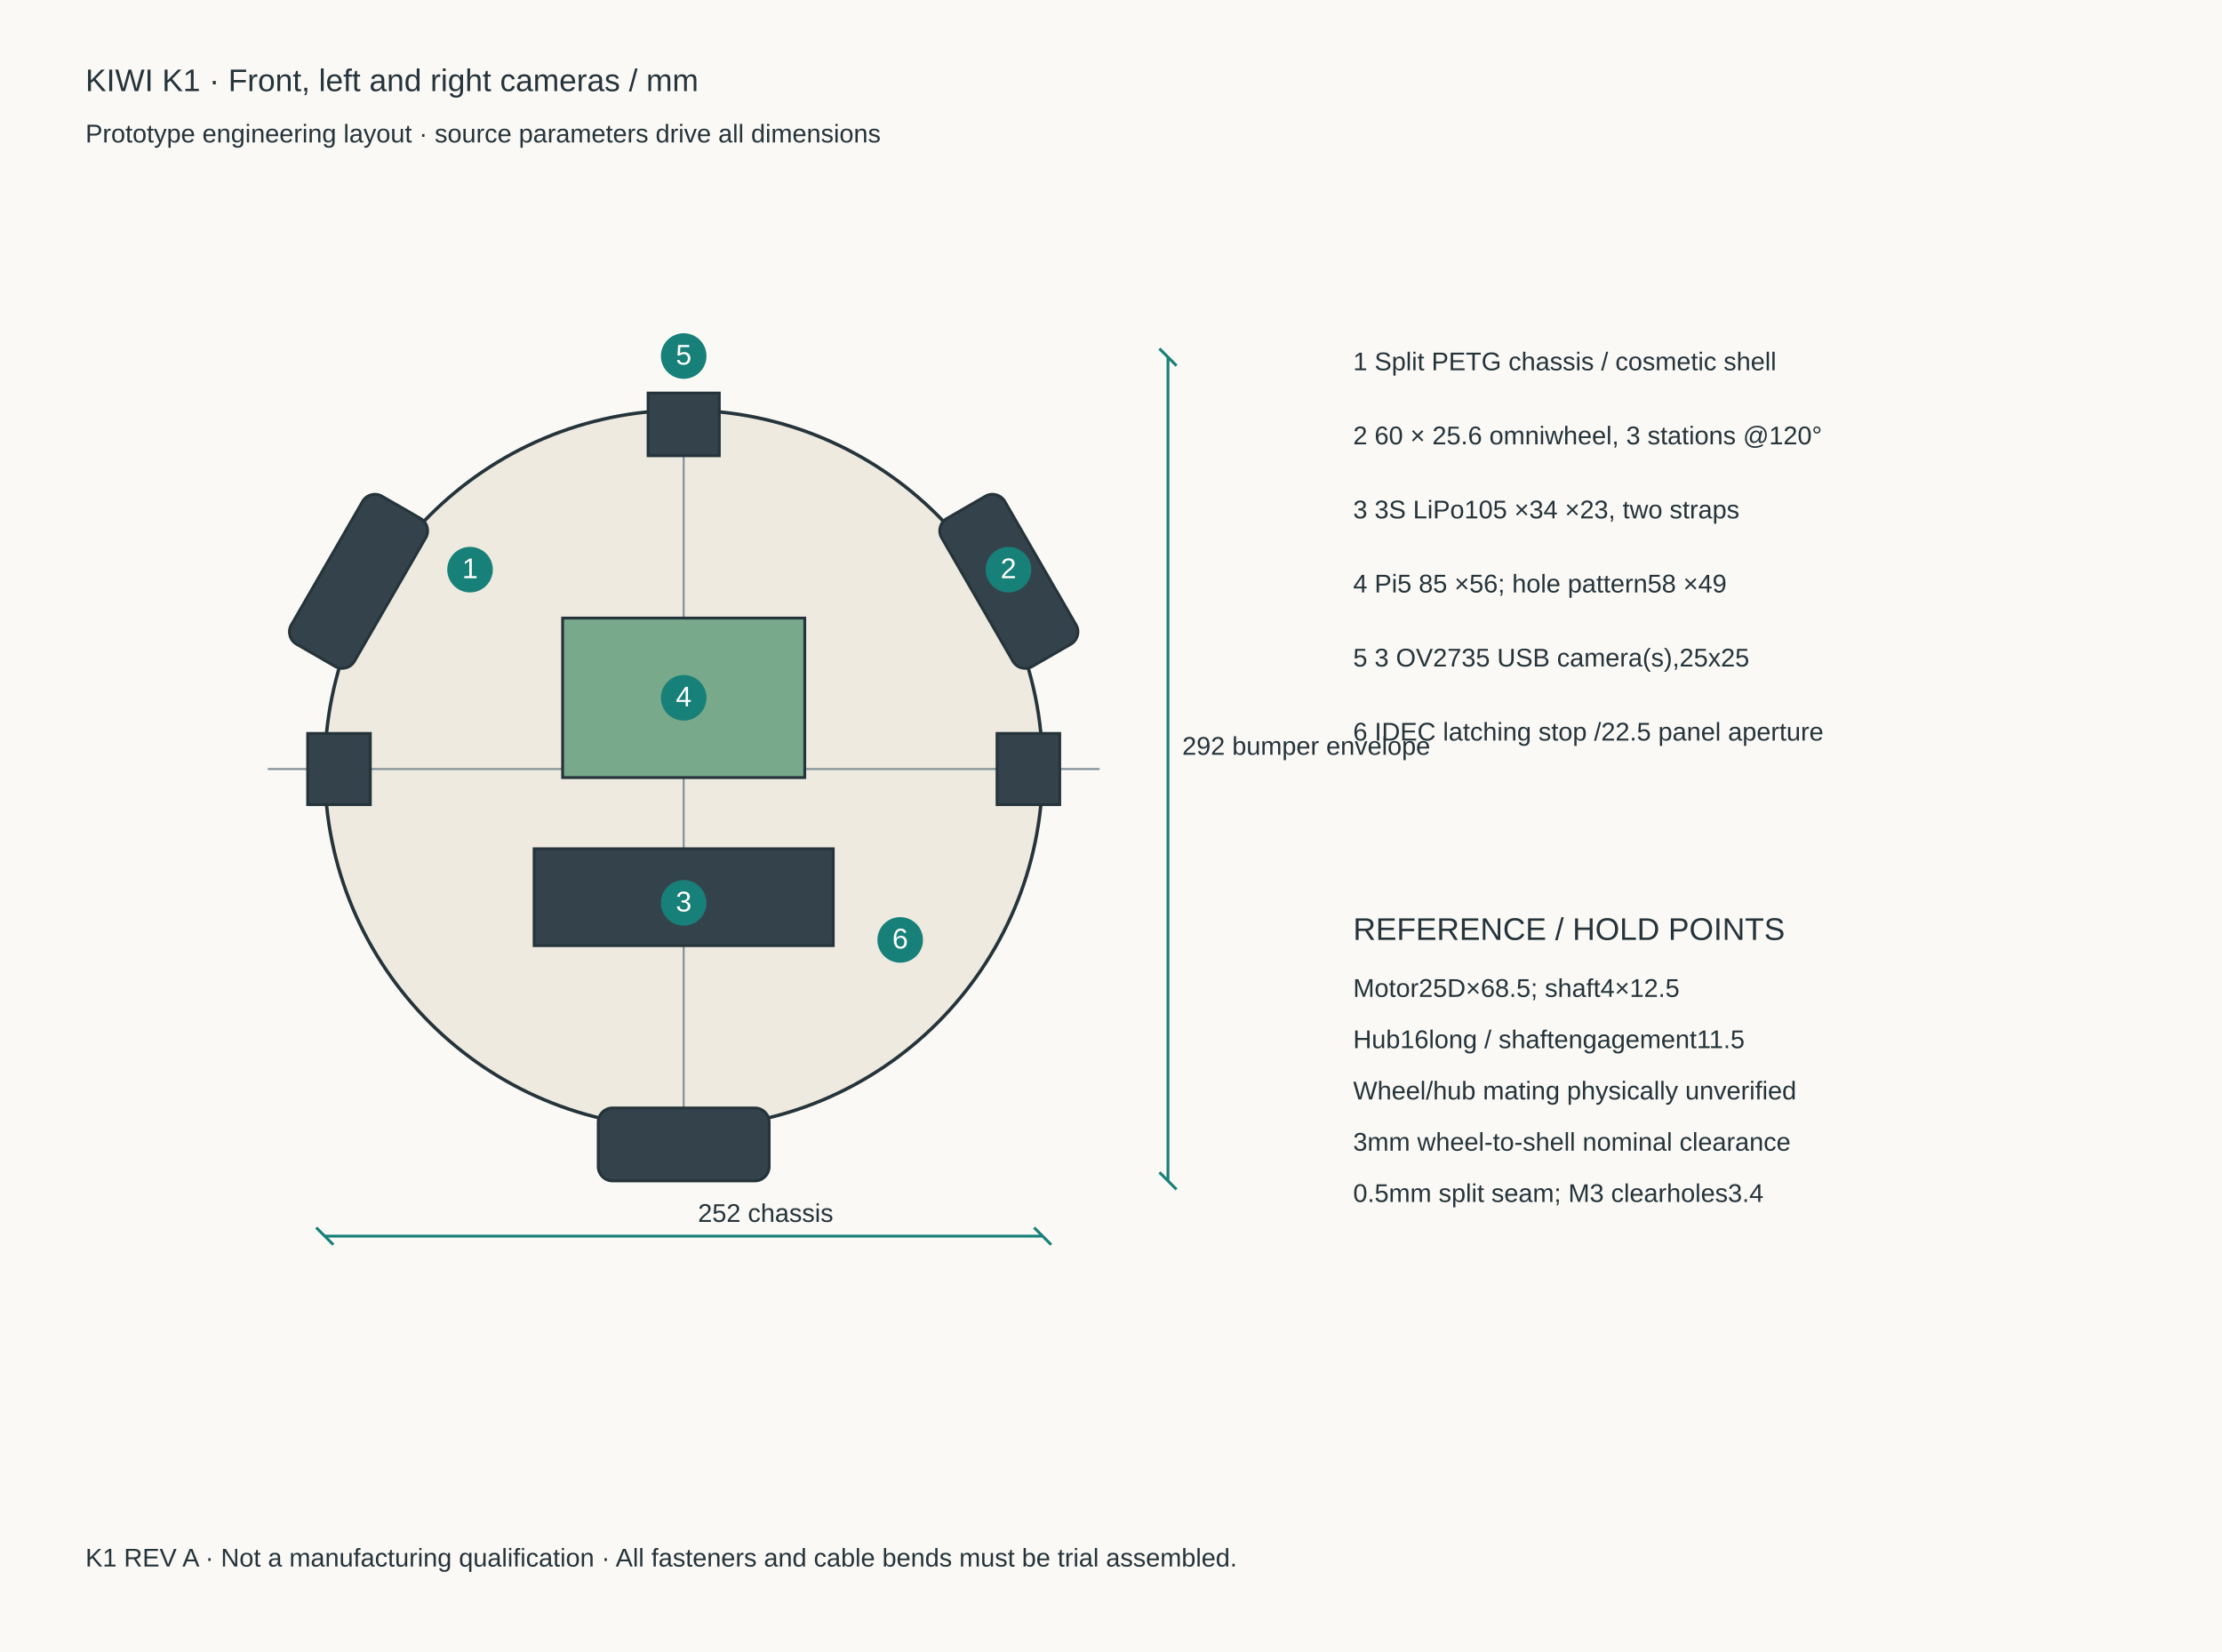
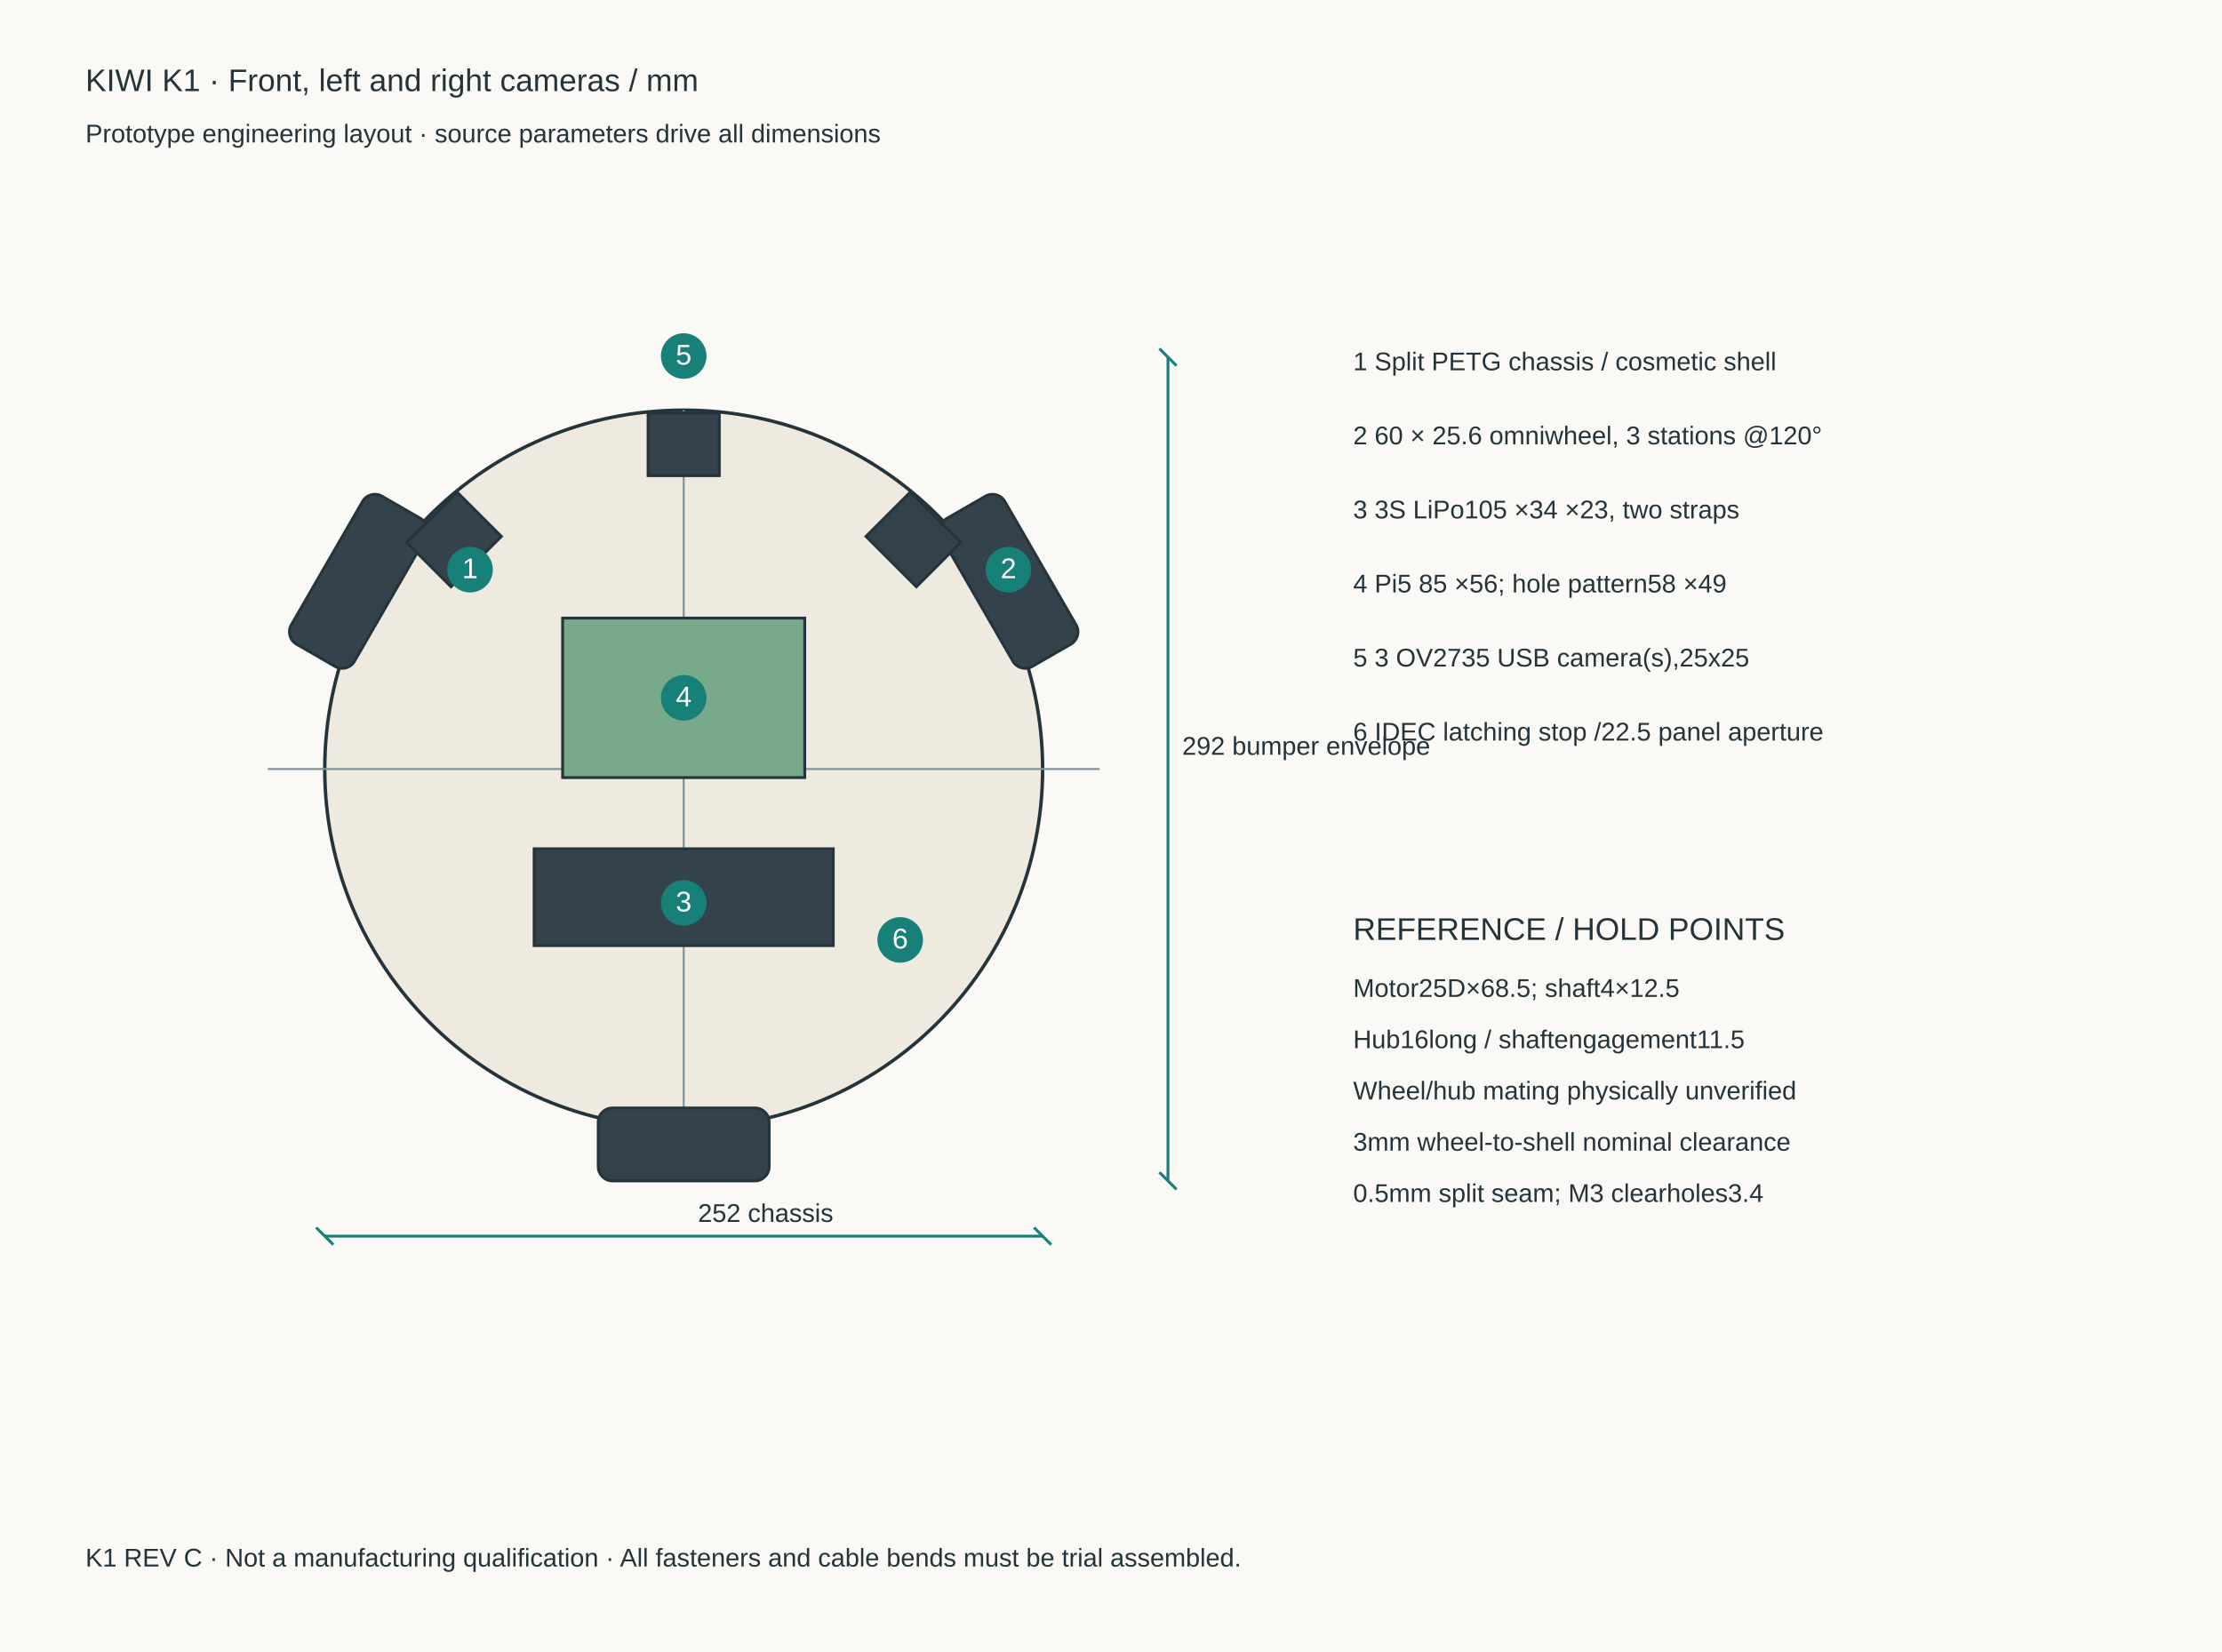
<svg xmlns="http://www.w3.org/2000/svg" viewBox="0 0 780 580">
  <style>text{font-family:Arial,sans-serif;fill:#25343b} .line{fill:none;stroke:#25343b;stroke-width:1.4}.thin{fill:none;stroke:#829298;stroke-width:.7}.dim{fill:none;stroke:#178078;stroke-width:1}.label{font-size:11px}.small{font-size:9px}.num{fill:#178078;stroke:none} .white{fill:#eeeae0;stroke:#25343b;stroke-width:1.2}.dark{fill:#34434b;stroke:#25343b;stroke-width:1}</style>
  <rect width="780" height="580" fill="#faf9f5" />
  <text x="30" y="32" class="label">KIWI K1 · Front, left and right cameras / mm</text>
  <text x="30" y="50" class="small">Prototype engineering layout · source parameters drive all dimensions</text>
  <circle cx="240" cy="270" r="126" class="white" />
  <path d="M240,144L240,396" class="thin" />
  <path d="M94,270L386,270" class="thin" />
  <g transform="translate(354.1421,204.1) rotate(-30)">
    <rect x="-12.8" y="-30" width="25.6" height="60" rx="5" class="dark" />
  </g>
  <g transform="translate(125.8579,204.1) rotate(-150)">
    <rect x="-12.8" y="-30" width="25.6" height="60" rx="5" class="dark" />
  </g>
  <g transform="translate(240,401.8) rotate(-270)">
    <rect x="-12.8" y="-30" width="25.6" height="60" rx="5" class="dark" />
  </g>
  <rect x="187.5" y="298" width="105" height="34" class="dark" />
  <rect x="197.5" y="217" width="85" height="56" fill="#78a98b" stroke="#25343b" />
  <g transform="translate(240,270) rotate(0)">
-     <rect x="-12.5" y="-132" width="25.0" height="22" class="dark" />
+     <rect x="-12.5" y="-125" width="25.0" height="22" class="dark" />
  </g>
-   <g transform="translate(240,270) rotate(-90)">
-     <rect x="-12.5" y="-132" width="25.0" height="22" class="dark" />
+   <g transform="translate(240,270) rotate(-45)">
+     <rect x="-12.5" y="-125" width="25.0" height="22" class="dark" />
  </g>
-   <g transform="translate(240,270) rotate(90)">
-     <rect x="-12.5" y="-132" width="25.0" height="22" class="dark" />
+   <g transform="translate(240,270) rotate(45)">
+     <rect x="-12.5" y="-125" width="25.0" height="22" class="dark" />
  </g>
  <path d="M114,434L366,434" class="dim" />
  <path d="M111,431L117,437" class="dim" />
  <path d="M363,431L369,437" class="dim" />
  <text x="245.0" y="429.0" class="small">252 chassis</text>
  <path d="M410,125.4L410,414.6" class="dim" />
  <path d="M407,122.4L413,128.4" class="dim" />
  <path d="M407,411.6L413,417.6" class="dim" />
  <text x="415.0" y="265.0" class="small">292 bumper envelope</text>
  <circle cx="165" cy="200" r="8" class="num" />
  <text x="165" y="203" text-anchor="middle" fill="white" style="fill:white;font-size:10px">1</text>
  <circle cx="354" cy="200" r="8" class="num" />
  <text x="354" y="203" text-anchor="middle" fill="white" style="fill:white;font-size:10px">2</text>
  <circle cx="240" cy="317" r="8" class="num" />
  <text x="240" y="320" text-anchor="middle" fill="white" style="fill:white;font-size:10px">3</text>
  <circle cx="240" cy="245" r="8" class="num" />
  <text x="240" y="248" text-anchor="middle" fill="white" style="fill:white;font-size:10px">4</text>
  <circle cx="240" cy="125" r="8" class="num" />
  <text x="240" y="128" text-anchor="middle" fill="white" style="fill:white;font-size:10px">5</text>
  <circle cx="316" cy="330" r="8" class="num" />
  <text x="316" y="333" text-anchor="middle" fill="white" style="fill:white;font-size:10px">6</text>
  <text x="475" y="130" class="small">1 Split PETG chassis / cosmetic shell</text>
  <text x="475" y="156" class="small">2 60 × 25.6 omniwheel, 3 stations @120°</text>
  <text x="475" y="182" class="small">3 3S LiPo105 ×34 ×23, two straps</text>
  <text x="475" y="208" class="small">4 Pi5 85 ×56; hole pattern58 ×49</text>
  <text x="475" y="234" class="small">5 3 OV2735 USB camera(s),25x25</text>
  <text x="475" y="260" class="small">6 IDEC latching stop /22.5 panel aperture</text>
  <text x="475" y="330" class="label">REFERENCE / HOLD POINTS</text>
  <text x="475" y="350" class="small">Motor25D×68.5; shaft4×12.5</text>
  <text x="475" y="368" class="small">Hub16long / shaftengagement11.5</text>
  <text x="475" y="386" class="small">Wheel/hub mating physically unverified</text>
  <text x="475" y="404" class="small">3mm wheel-to-shell nominal clearance</text>
  <text x="475" y="422" class="small">0.5mm split seam; M3 clearholes3.4</text>
-   <text x="30" y="550" class="small">K1 REV A · Not a manufacturing qualification · All fasteners and cable bends must be trial assembled.</text>
+   <text x="30" y="550" class="small">K1 REV C · Not a manufacturing qualification · All fasteners and cable bends must be trial assembled.</text>
</svg>
